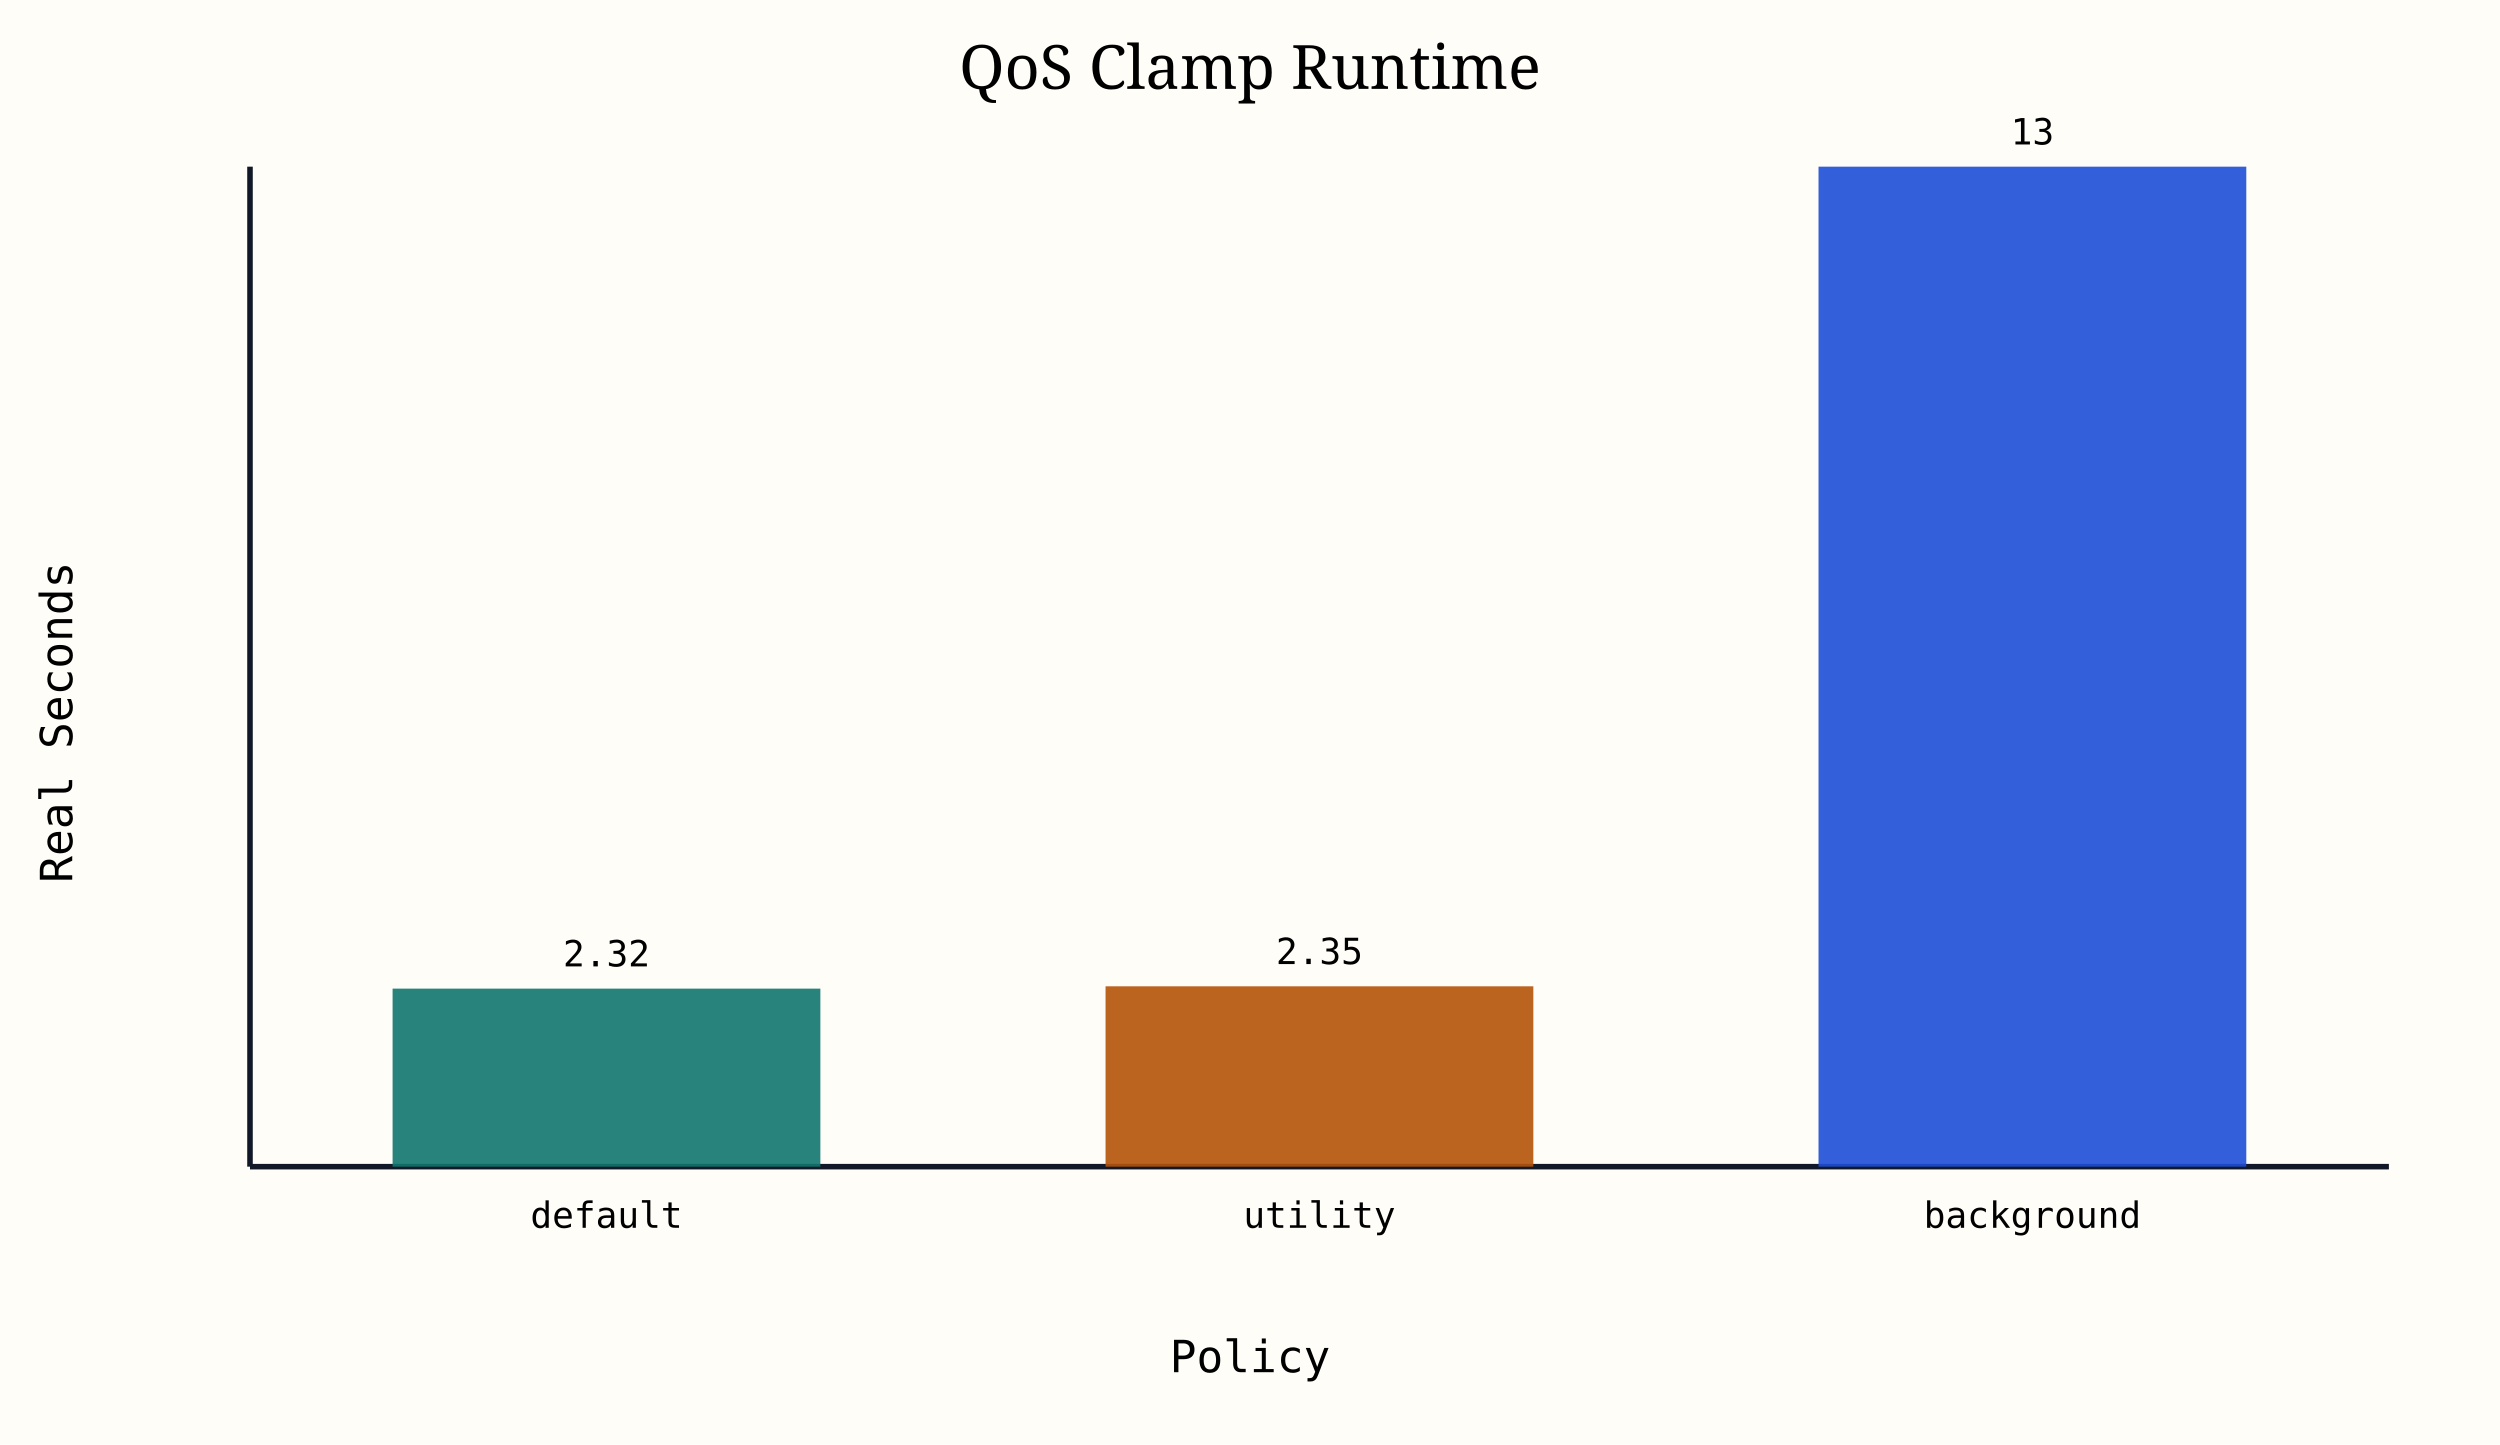
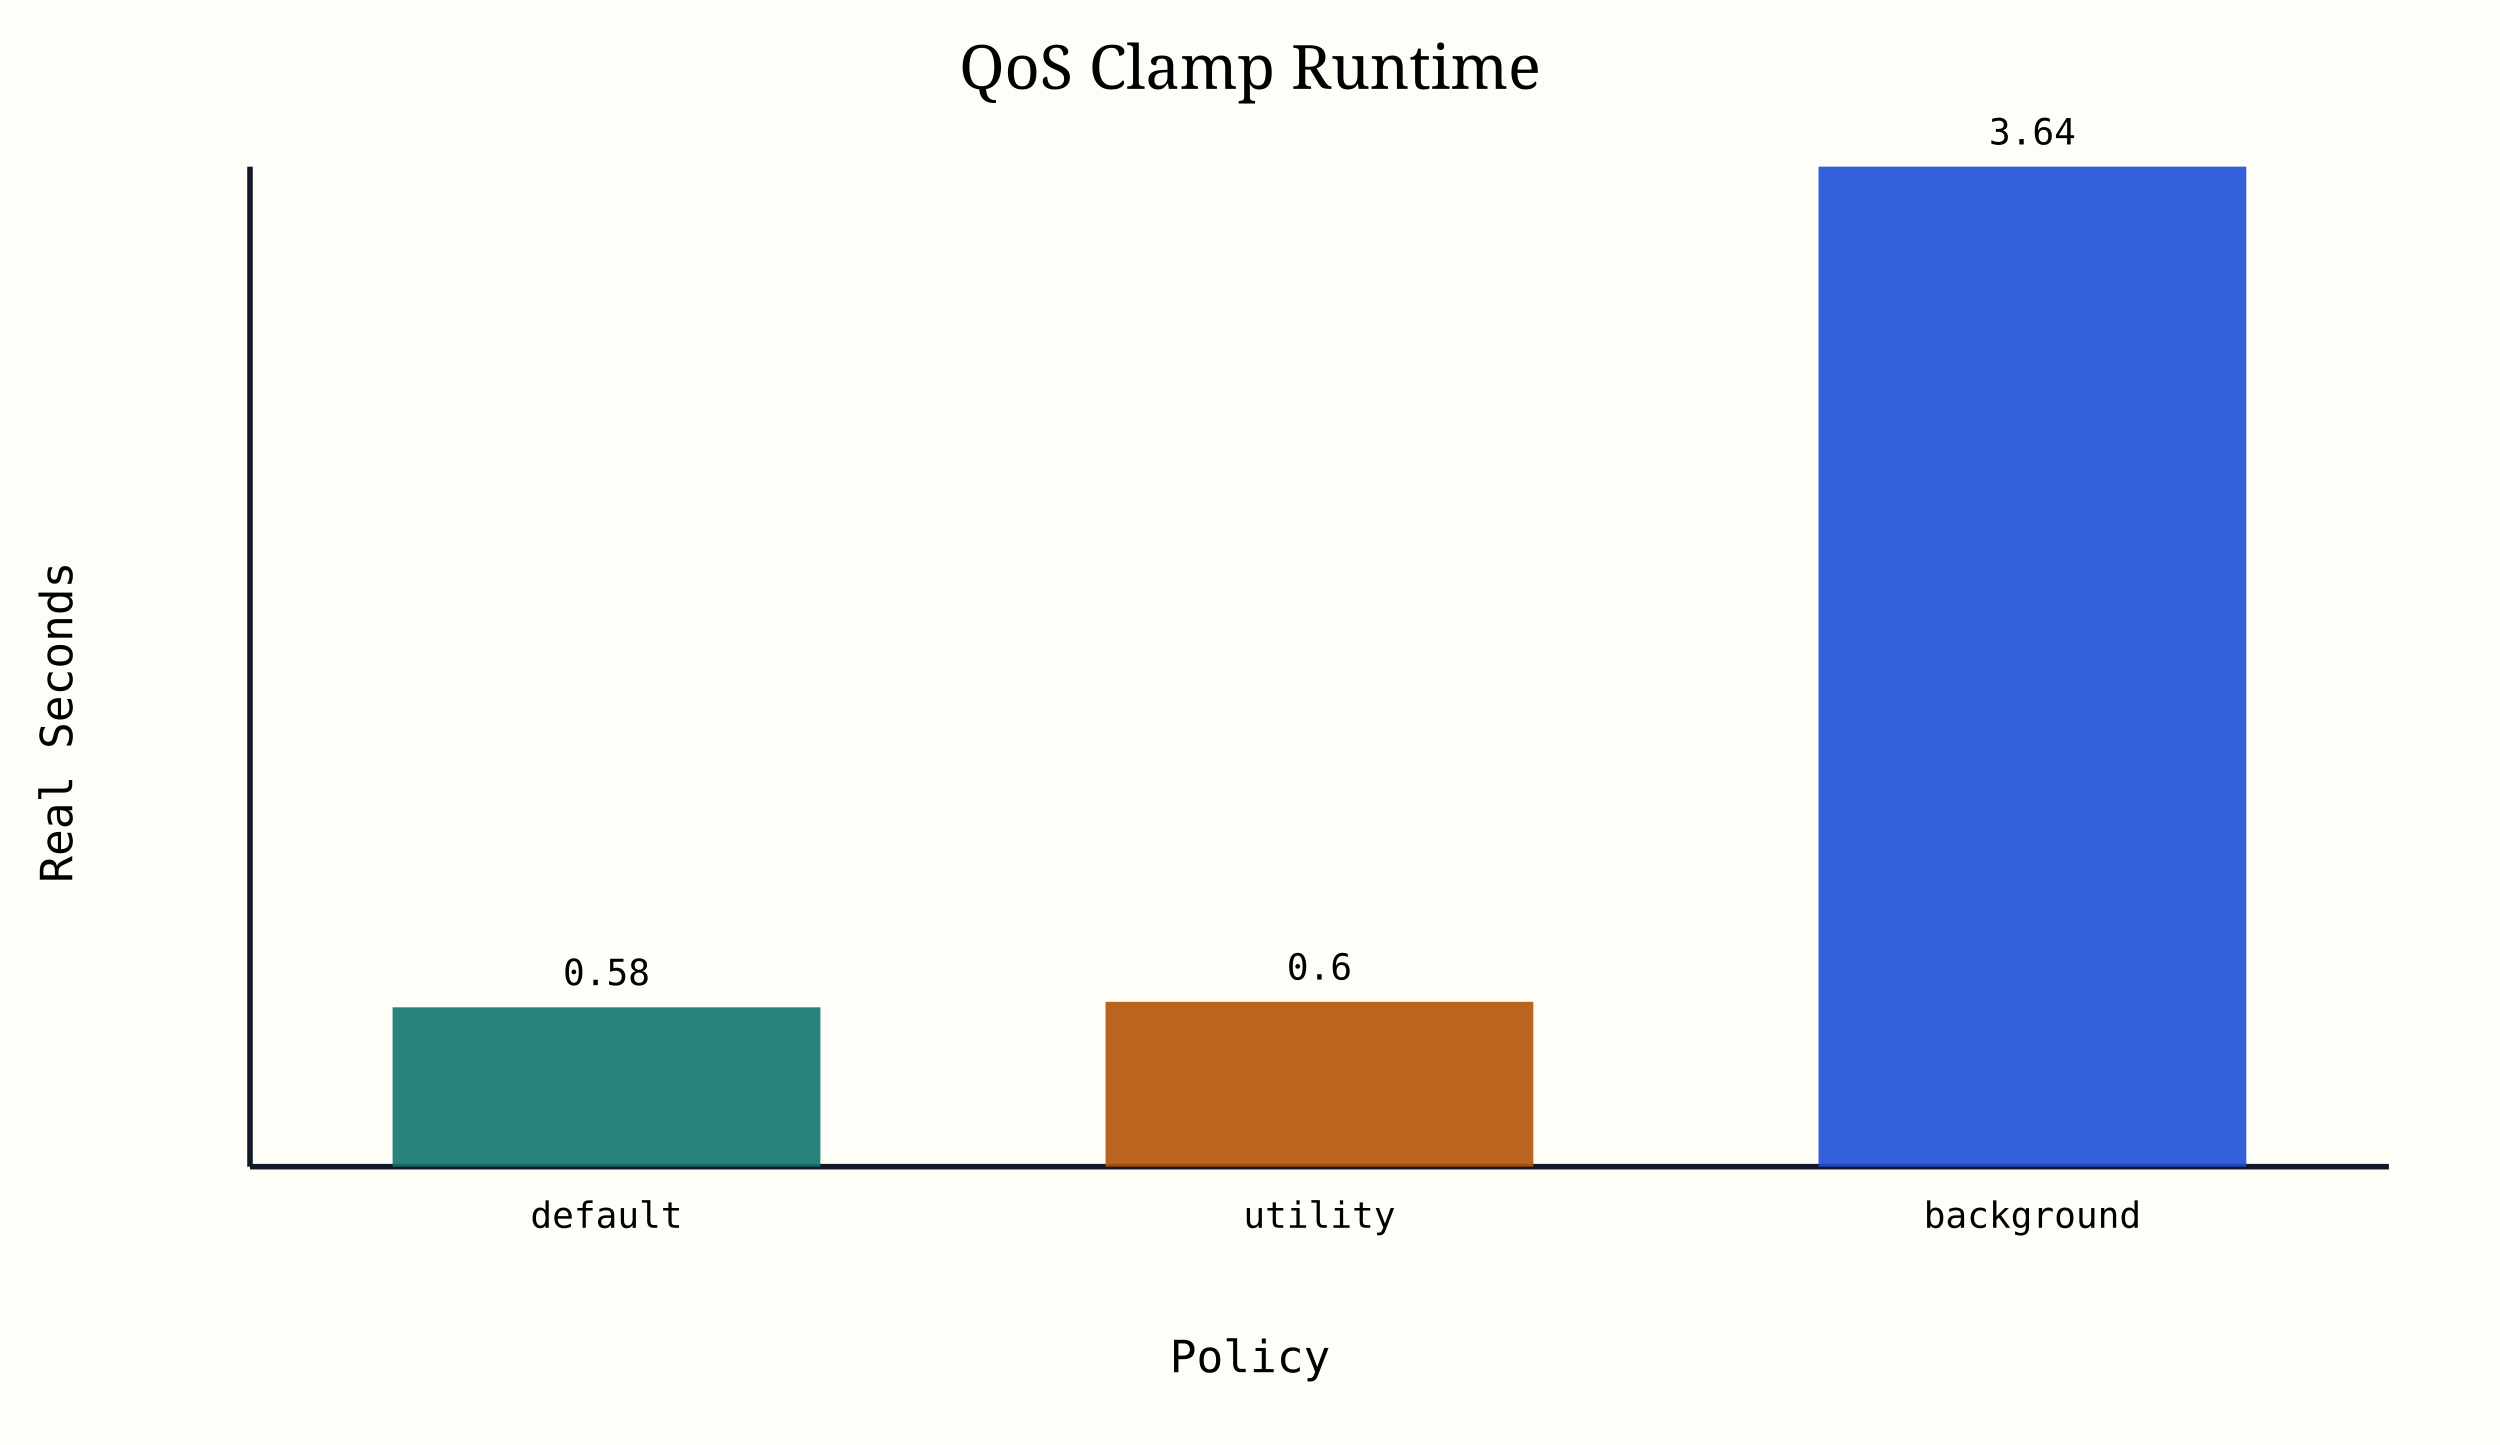
<svg xmlns="http://www.w3.org/2000/svg" width="900" height="520" viewBox="0 0 900 520">
  <rect width="100%" height="100%" fill="#fffdf7" />
  <text x="450.0" y="32" text-anchor="middle" font-size="22" font-family="Georgia, serif">QoS Clamp Runtime</text>
  <line x1="90" y1="420" x2="860" y2="420" stroke="#111827" stroke-width="2" />
  <line x1="90" y1="60" x2="90" y2="420" stroke="#111827" stroke-width="2" />
  <text x="450.0" y="494" text-anchor="middle" font-size="16" font-family="Menlo, monospace">Policy</text>
  <text x="26" y="260.0" transform="rotate(-90 26 260.0)" text-anchor="middle" font-size="16" font-family="Menlo, monospace">Real Seconds</text>
-   <rect x="141.333" y="355.902" width="154.0" height="64.098" fill="#0f766e" opacity="0.9" />
-   <text x="218.333" y="347.902" text-anchor="middle" font-size="13" font-family="Menlo, monospace">2.32</text>
+   <rect x="141.333" y="362.637" width="154.0" height="57.363" fill="#0f766e" opacity="0.9" />
+   <text x="218.333" y="354.637" text-anchor="middle" font-size="13" font-family="Menlo, monospace">0.58</text>
  <text x="218.333" y="442" text-anchor="middle" font-size="13" font-family="Menlo, monospace">default</text>
-   <rect x="398.0" y="355.073" width="154.0" height="64.927" fill="#b45309" opacity="0.9" />
-   <text x="475.0" y="347.073" text-anchor="middle" font-size="13" font-family="Menlo, monospace">2.35</text>
+   <rect x="398.0" y="360.659" width="154.0" height="59.341" fill="#b45309" opacity="0.9" />
+   <text x="475.0" y="352.659" text-anchor="middle" font-size="13" font-family="Menlo, monospace">0.6</text>
  <text x="475.0" y="442" text-anchor="middle" font-size="13" font-family="Menlo, monospace">utility</text>
  <rect x="654.667" y="60.0" width="154.0" height="360.0" fill="#1d4ed8" opacity="0.9" />
-   <text x="731.667" y="52.0" text-anchor="middle" font-size="13" font-family="Menlo, monospace">13</text>
+   <text x="731.667" y="52.0" text-anchor="middle" font-size="13" font-family="Menlo, monospace">3.64</text>
  <text x="731.667" y="442" text-anchor="middle" font-size="13" font-family="Menlo, monospace">background</text>
</svg>
